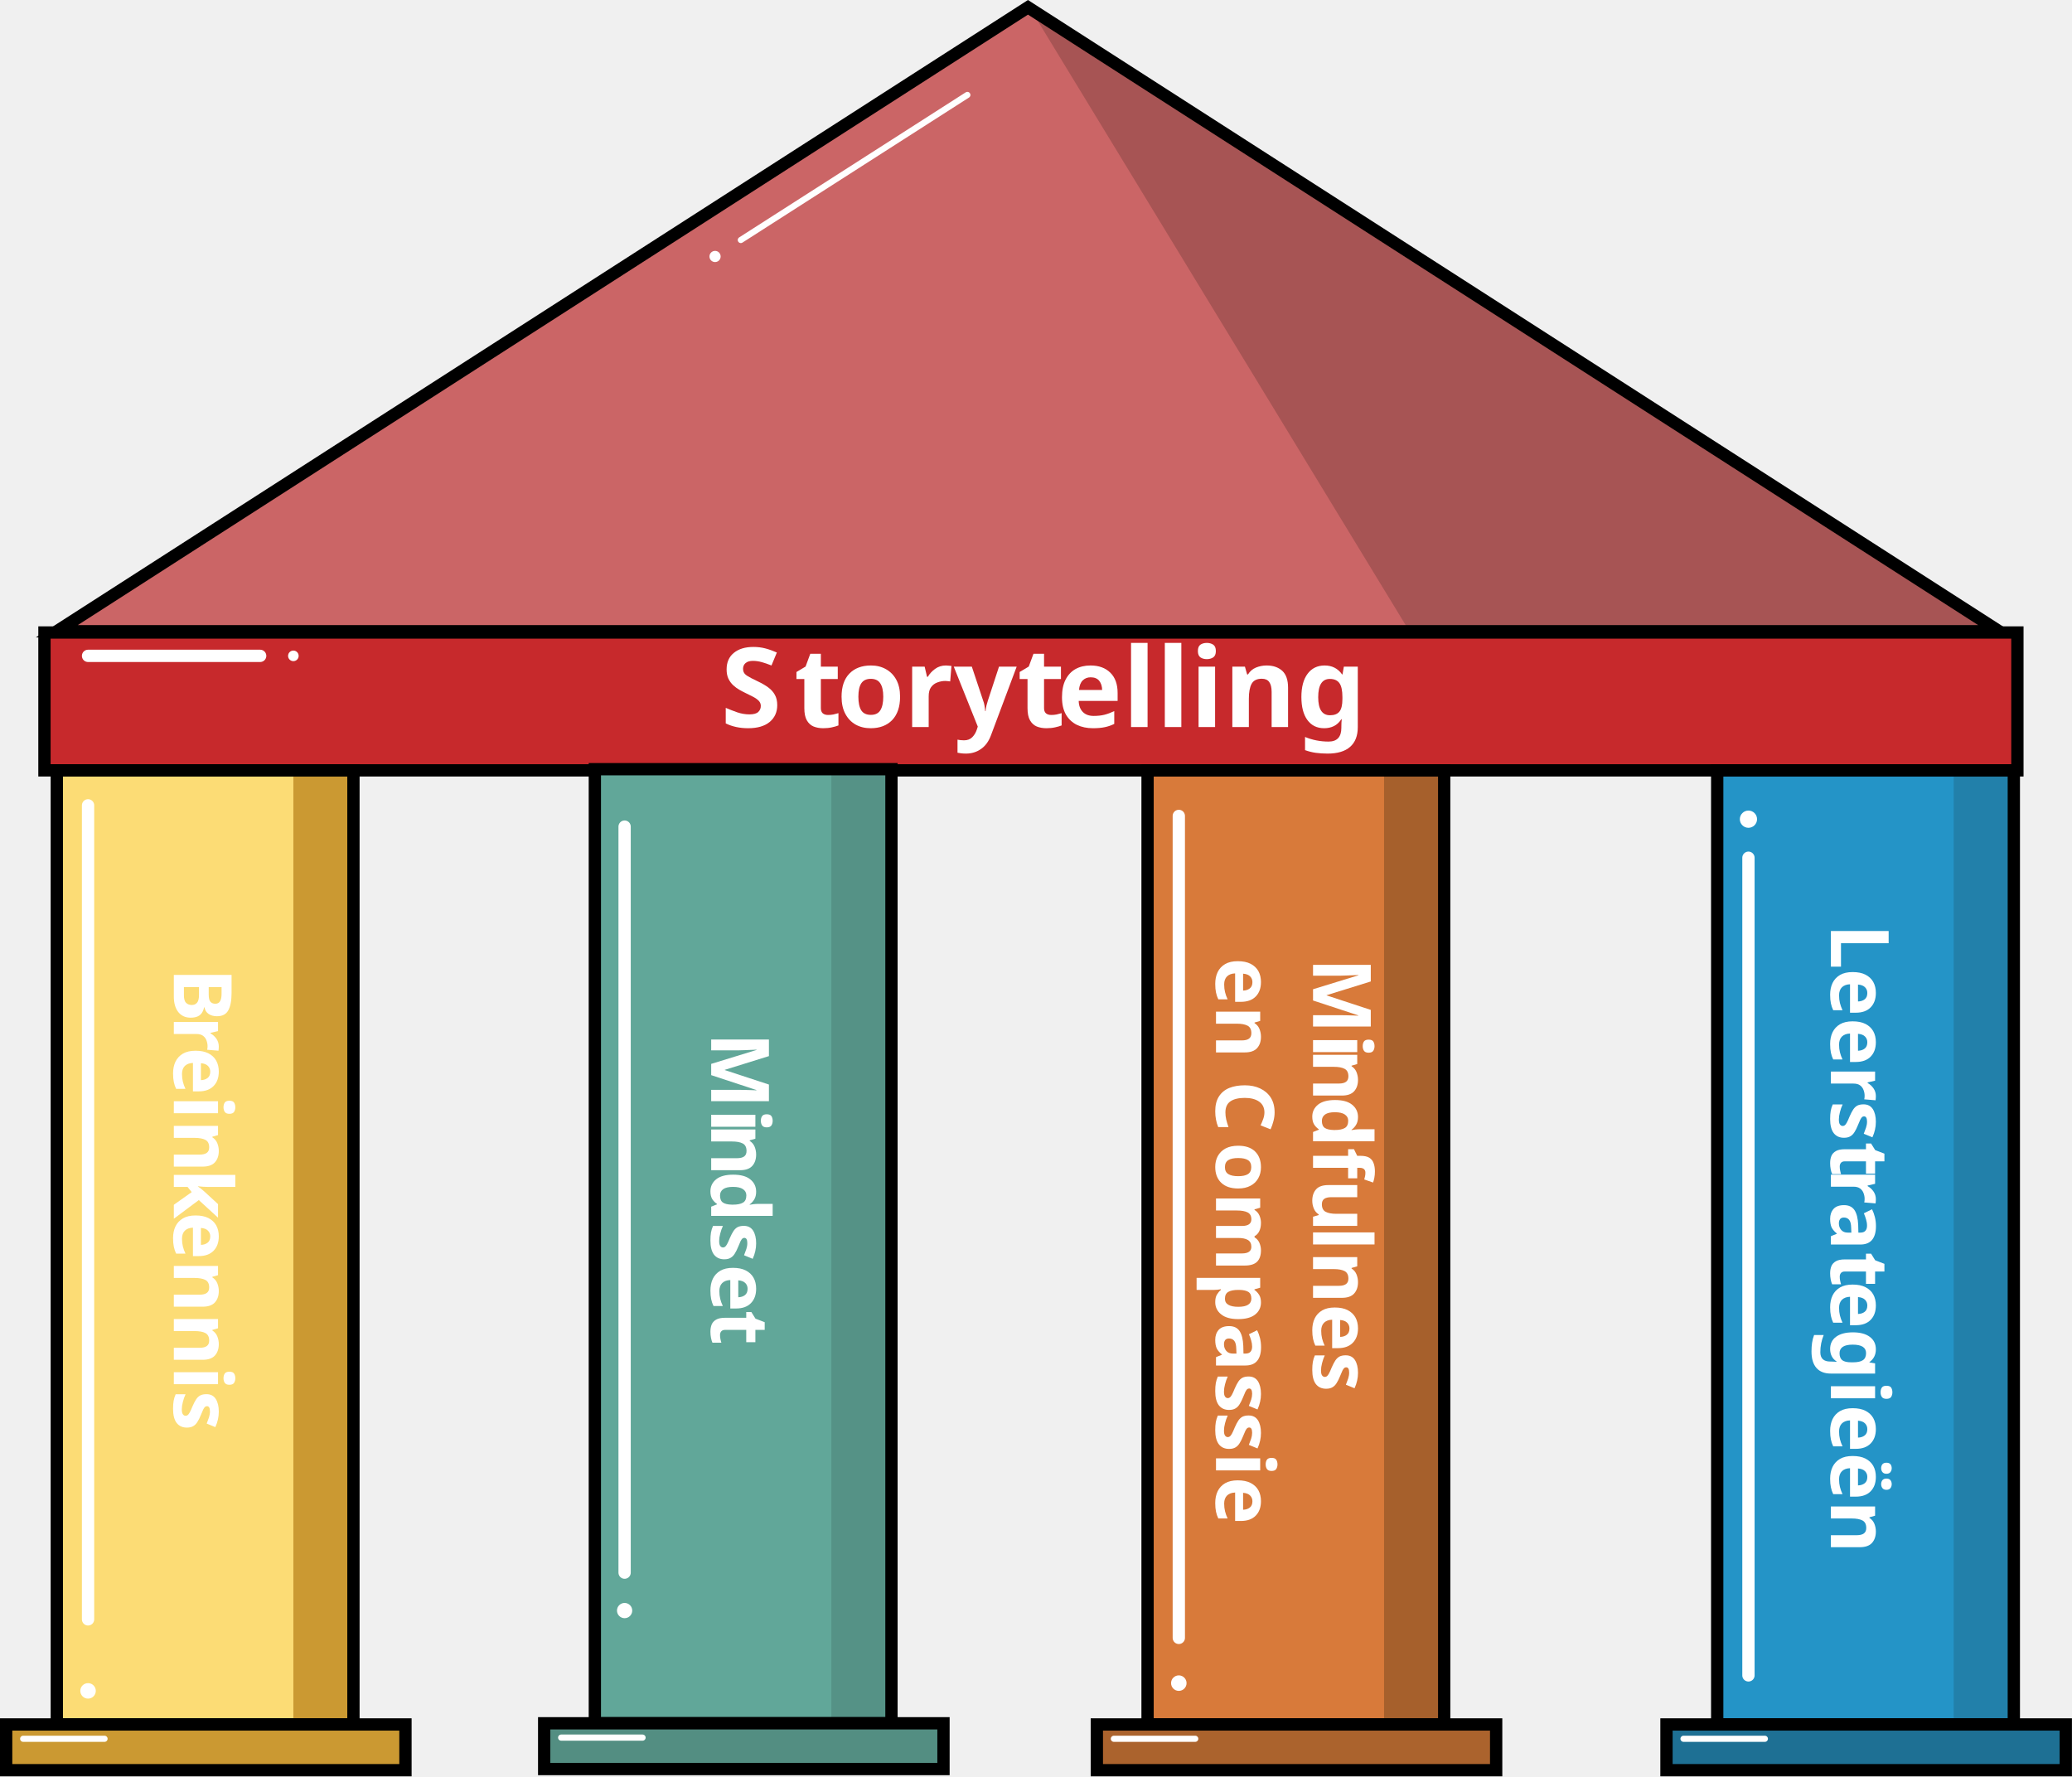
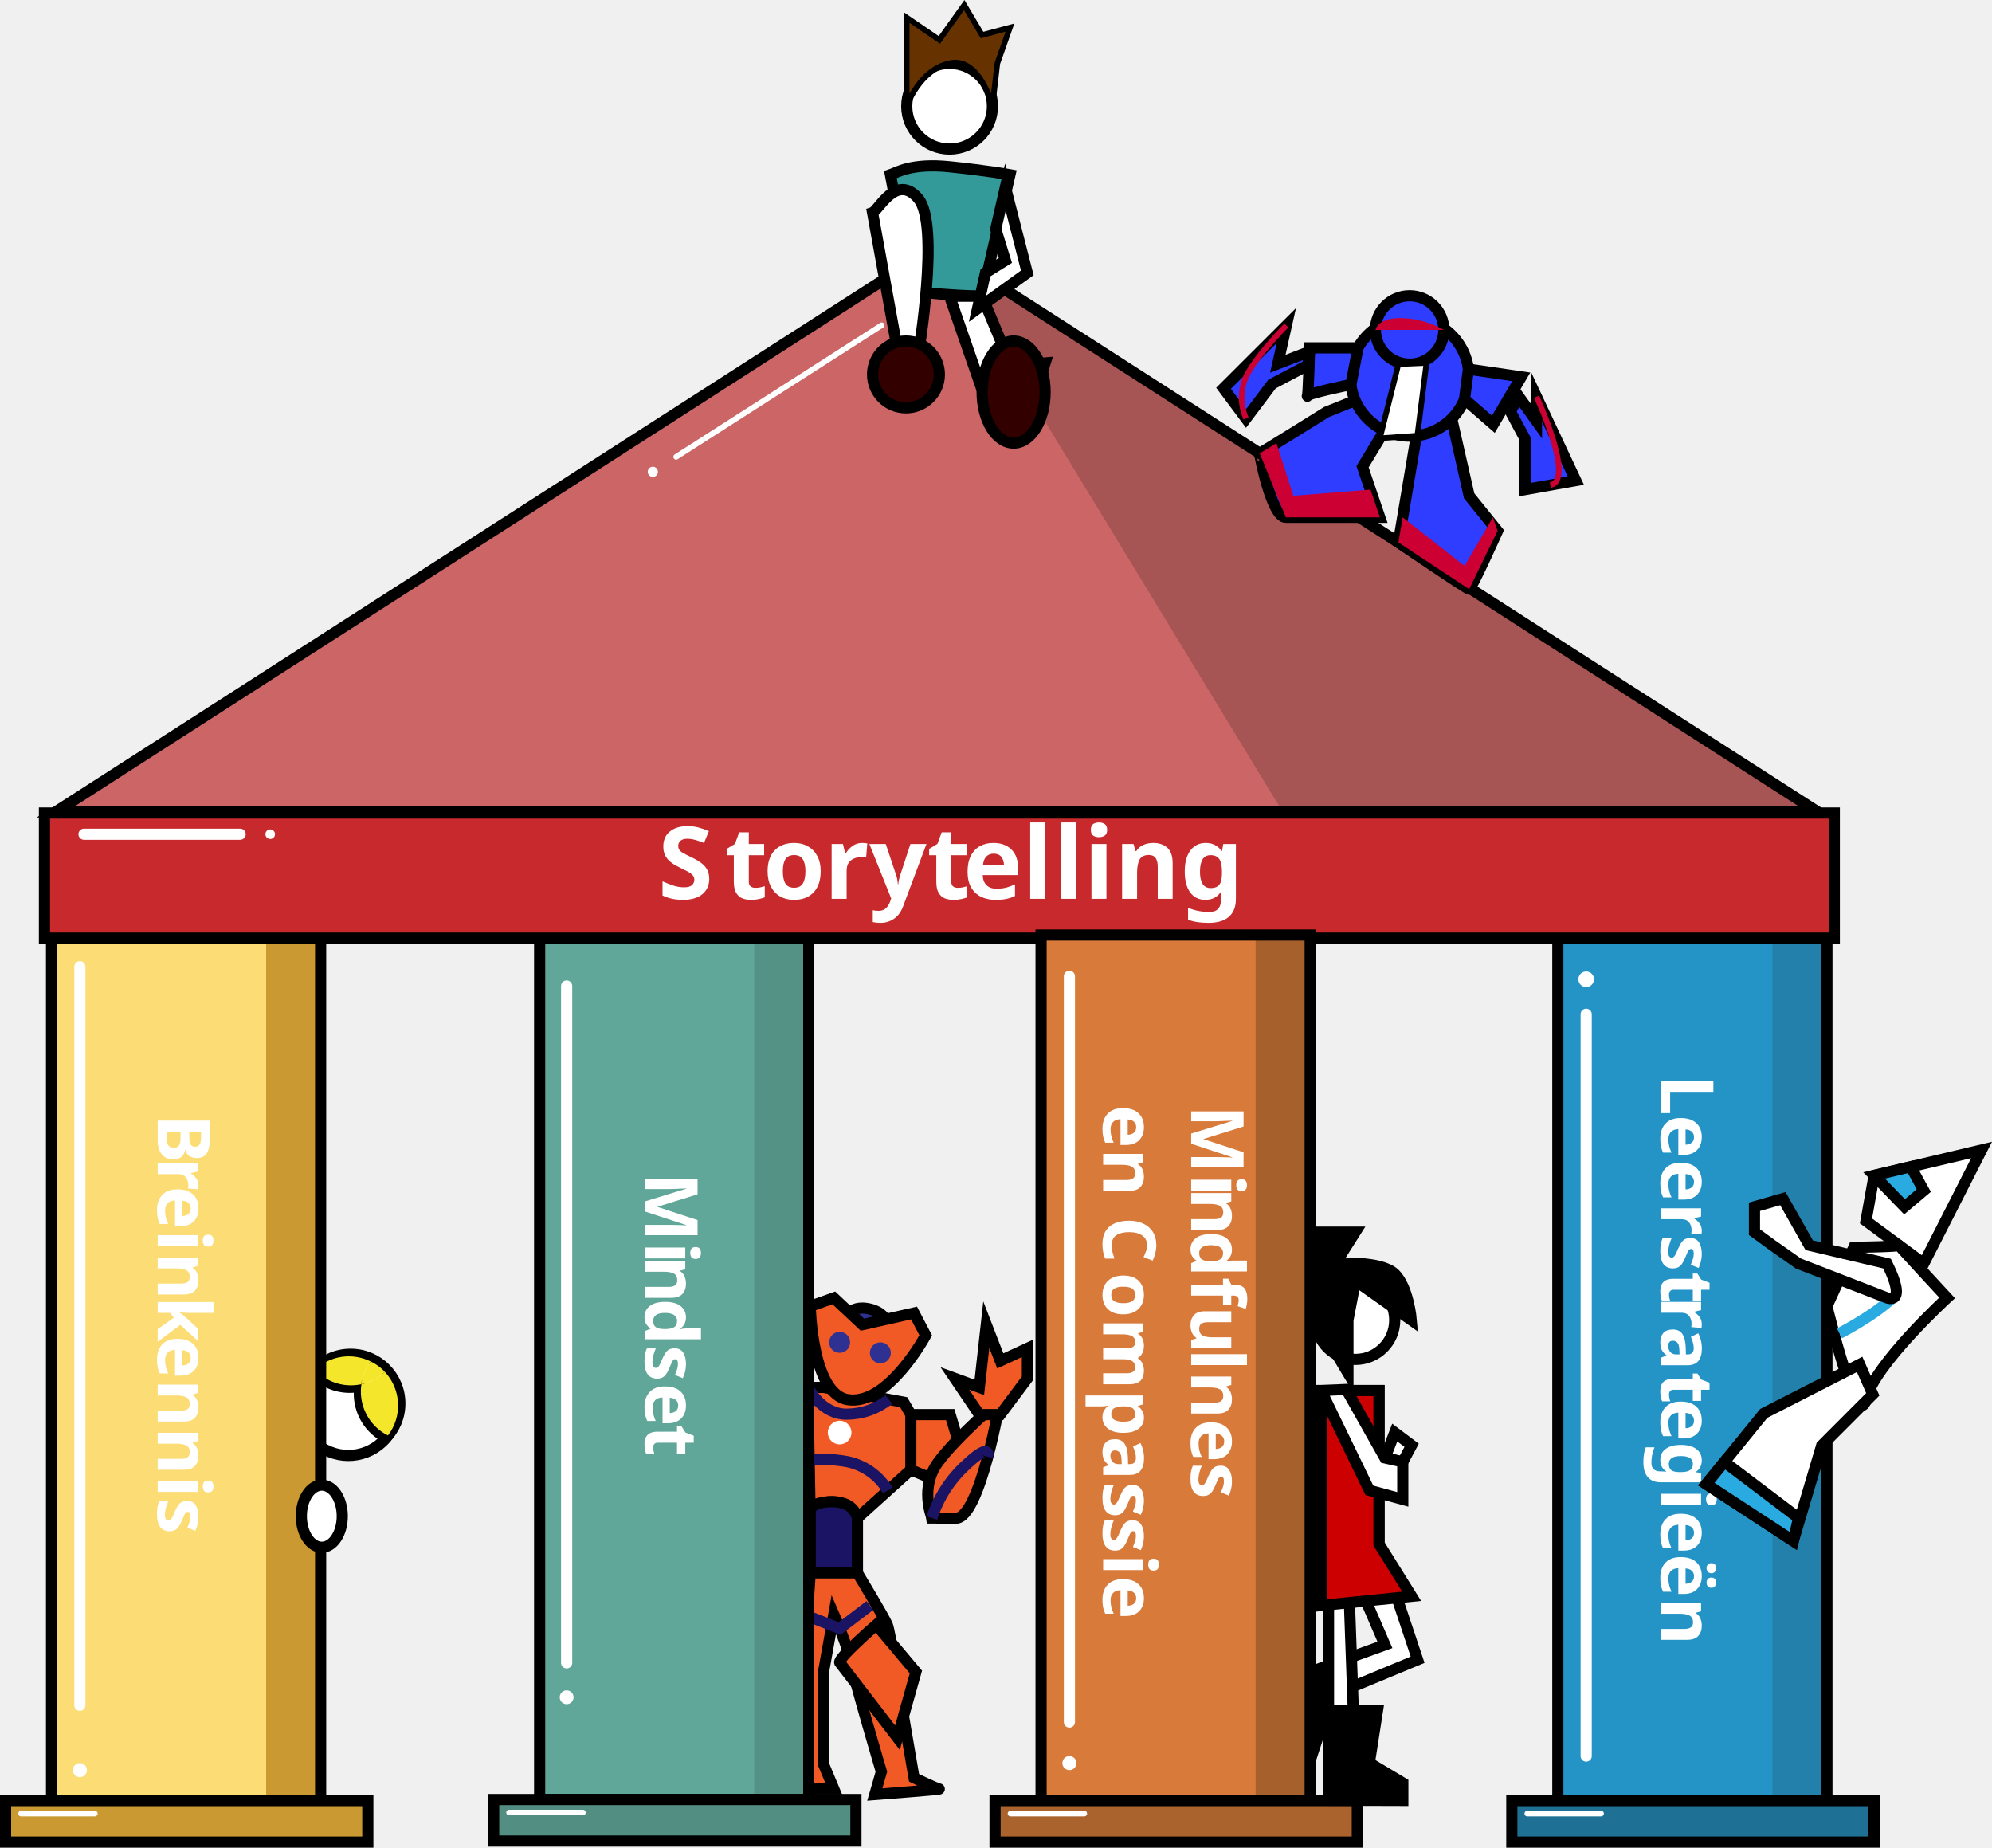
- <svg xmlns="http://www.w3.org/2000/svg" viewBox="0 0 336.97 288.88">
+ <svg xmlns="http://www.w3.org/2000/svg" viewBox="0 0 357.1 331.2">
  <defs>
-     <style>.cls-1{fill:#9f2321;}.cls-2{fill:#cb6566;}.cls-3{fill:#a75454;}.cls-4{fill:#c7292c;}.cls-5,.cls-6,.cls-7{fill:none;}.cls-19,.cls-22,.cls-27,.cls-34,.cls-5{stroke:#000;}.cls-19,.cls-22,.cls-27,.cls-34,.cls-5,.cls-6,.cls-7{stroke-miterlimit:10;}.cls-19,.cls-22,.cls-27,.cls-34,.cls-5,.cls-7{stroke-width:2px;}.cls-6,.cls-7{stroke:#fff;stroke-linecap:round;}.cls-14,.cls-8,.cls-9{fill:#fff;}.cls-9{font-size:18px;}.cls-14,.cls-9{font-family:Quicksand-Bold, Quicksand;font-weight:700;}.cls-10{letter-spacing:0em;}.cls-11{letter-spacing:-0.02em;}.cls-12{letter-spacing:-0.02em;}.cls-13{letter-spacing:-0.04em;}.cls-14{font-size:13.15px;}.cls-15{letter-spacing:-0.05em;}.cls-16{letter-spacing:-0.02em;}.cls-17{fill:#fcdc75;}.cls-18,.cls-19{fill:#cb9932;}.cls-20{fill:#61a799;}.cls-21{fill:#559286;}.cls-22{fill:#538e82;}.cls-23{letter-spacing:-0.02em;}.cls-24{letter-spacing:-0.04em;}.cls-25{fill:#d87a3a;}.cls-26{fill:#a6602c;}.cls-27{fill:#ab632d;}.cls-28{letter-spacing:-0.03em;}.cls-29{letter-spacing:0em;}.cls-30{letter-spacing:-0.01em;}.cls-31{letter-spacing:-0.01em;}.cls-32{fill:#2494c7;}.cls-33{fill:#2280aa;}.cls-34{fill:#1e7094;}.cls-35{letter-spacing:-0.02em;}.cls-36{letter-spacing:0.01em;}.cls-37{letter-spacing:-0.07em;}.cls-38{letter-spacing:-0.04em;}</style>
+     <style>.cls-1,.cls-12,.cls-3,.cls-36,.cls-45{fill:#fff;}.cls-1,.cls-15,.cls-21,.cls-23,.cls-24,.cls-26,.cls-29,.cls-41,.cls-42,.cls-45,.cls-46,.cls-47,.cls-50,.cls-54,.cls-55,.cls-8,.cls-9{stroke:#000;}.cls-1,.cls-10,.cls-11,.cls-15,.cls-21,.cls-22,.cls-23,.cls-24,.cls-25,.cls-26,.cls-29,.cls-41,.cls-42,.cls-44,.cls-45,.cls-46,.cls-47,.cls-50,.cls-54,.cls-55,.cls-8,.cls-9{stroke-miterlimit:10;}.cls-1,.cls-11,.cls-15,.cls-21,.cls-22,.cls-23,.cls-24,.cls-25,.cls-26,.cls-29,.cls-41,.cls-42,.cls-47,.cls-50,.cls-54,.cls-55,.cls-8,.cls-9{stroke-width:2px;}.cls-2{fill:#f4e72b;}.cls-3{font-size:13.15px;}.cls-3,.cls-36{font-family:Quicksand-Bold, Quicksand;font-weight:700;}.cls-4{letter-spacing:-0.05em;}.cls-5{letter-spacing:-0.02em;}.cls-6{fill:#fcdc75;}.cls-7,.cls-9{fill:#cb9932;}.cls-10,.cls-11,.cls-22,.cls-25,.cls-44,.cls-8{fill:none;}.cls-10,.cls-11{stroke:#fff;stroke-linecap:round;}.cls-13{fill:#2494c7;}.cls-14{fill:#2280aa;}.cls-15{fill:#1e7094;}.cls-16{letter-spacing:-0.01em;}.cls-17{letter-spacing:-0.02em;}.cls-18{letter-spacing:0.01em;}.cls-19{letter-spacing:-0.07em;}.cls-20{letter-spacing:-0.04em;}.cls-21{fill:#29abe2;}.cls-22{stroke:#29abe2;}.cls-23,.cls-32{fill:#2e3192;}.cls-24{fill:#f15a24;}.cls-25{stroke:#1b1464;}.cls-26{fill:#1b1464;}.cls-27{fill:#61a799;}.cls-28{fill:#559286;}.cls-29{fill:#538e82;}.cls-30{letter-spacing:-0.02em;}.cls-31{letter-spacing:-0.04em;}.cls-33{fill:#cb6566;}.cls-34{fill:#a75454;}.cls-35{fill:#c7292c;}.cls-36{font-size:18px;}.cls-37{letter-spacing:0em;}.cls-38{letter-spacing:-0.02em;}.cls-39{letter-spacing:-0.02em;}.cls-40{letter-spacing:-0.04em;}.cls-41{fill:#399;}.cls-42{fill:#2e3dff;}.cls-43{fill:#c03;}.cls-44{stroke:#c03;}.cls-46{fill:#630;}.cls-47{fill:#300;}.cls-48{fill:#d87a3a;}.cls-49{fill:#a6602c;}.cls-50{fill:#ab632d;}.cls-51{letter-spacing:-0.03em;}.cls-52{letter-spacing:0em;}.cls-53{letter-spacing:-0.01em;}.cls-55{fill:#c00;}</style>
  </defs>
  <g id="Layer_2" data-name="Layer 2">
    <g id="Layer_1-2" data-name="Layer 1">
-       <rect class="cls-1" x="6.77" y="120.34" width="321.32" height="4.94" />
-       <polygon class="cls-2" points="325.37 103.05 167.43 1.58 9.49 103.05 325.37 103.05" />
-       <polygon class="cls-3" points="325.6 103.05 167.66 1.58 229.45 103.05 325.6 103.05" />
-       <rect class="cls-4" x="6.77" y="102.41" width="321.32" height="22.88" />
-       <rect class="cls-5" x="7.23" y="102.86" width="320.86" height="22.42" />
-       <polygon class="cls-5" points="325.12 102.66 167.18 1.19 9.24 102.66 325.12 102.66" />
-       <line class="cls-6" x1="120.48" y1="39.03" x2="157.32" y2="15.44" />
-       <line class="cls-7" x1="14.32" y1="106.66" x2="42.31" y2="106.66" />
-       <circle class="cls-8" cx="47.71" cy="106.66" r="0.86" />
-       <circle class="cls-8" cx="116.29" cy="41.71" r="0.91" />
-       <text class="cls-9" transform="translate(117.2 118.24)">
-         <tspan class="cls-10">S</tspan>
-         <tspan class="cls-11" x="11.92" y="0">t</tspan>
-         <tspan class="cls-12" x="18.85" y="0">o</tspan>
+       <circle class="cls-1" cx="62.85" cy="251.57" r="8.83" />
+       <path class="cls-1" d="M64.52,248.47a8.8,8.8,0,0,1-7.38-1.76,8.07,8.07,0,0,1-.9-.85,7.7,7.7,0,0,0-.83.88,8.83,8.83,0,0,0,13.74,11.08l.12-.16a9.1,9.1,0,0,1-1.57-1A8.8,8.8,0,0,1,64.52,248.47Z" />
+       <path class="cls-2" d="M64.74,248.12a8.8,8.8,0,0,1,1.74-4.07,8.84,8.84,0,0,0-10,1.46,9,9,0,0,0,.9.85A8.78,8.78,0,0,0,64.74,248.12Z" />
+       <path class="cls-2" d="M69,245.91a8.73,8.73,0,0,1-4.21,2.21,8.82,8.82,0,0,0,3.19,8.18,8.22,8.22,0,0,0,1.57,1A8.83,8.83,0,0,0,69,245.91Z" />
+       <path class="cls-2" d="M66.48,244.05a8.8,8.8,0,0,0-1.74,4.07A8.73,8.73,0,0,0,69,245.91a10.38,10.38,0,0,0-.9-.85A9.5,9.5,0,0,0,66.48,244.05Z" />
+       <text class="cls-3" transform="translate(28.27 201.45) rotate(90)">B<tspan class="cls-4" x="7.81" y="0">r</tspan>
+         <tspan x="12.92" y="0">ein</tspan>
+         <tspan class="cls-5" x="32.68" y="0">k</tspan>
+         <tspan x="39.71" y="0">ennis</tspan>
+       </text>
+       <rect class="cls-6" x="9.24" y="167.6" width="48.24" height="155.15" />
+       <rect class="cls-7" x="47.71" y="168.41" width="9.37" height="153.54" />
+       <rect class="cls-8" x="9.24" y="167.6" width="48.24" height="155.15" />
+       <rect class="cls-9" x="1" y="322.75" width="64.94" height="7.44" />
+       <line class="cls-10" x1="3.77" y1="325.08" x2="17" y2="325.08" />
+       <line class="cls-11" x1="14.32" y1="173.28" x2="14.32" y2="305.66" />
+       <circle class="cls-12" cx="14.32" cy="317.29" r="1.26" />
+       <text class="cls-3" transform="translate(28.27 199.67) rotate(90)">B<tspan class="cls-4" x="7.81" y="0">r</tspan>
+         <tspan x="12.92" y="0">ein</tspan>
+         <tspan class="cls-5" x="32.68" y="0">k</tspan>
+         <tspan x="39.71" y="0">ennis</tspan>
+       </text>
+       <ellipse class="cls-1" cx="57.69" cy="271.77" rx="3.67" ry="5.57" />
+       <rect class="cls-13" x="279.27" y="167.6" width="48.24" height="155.15" />
+       <rect class="cls-14" x="317.73" y="168.41" width="9.37" height="153.54" />
+       <rect class="cls-8" x="279.27" y="167.6" width="48.24" height="155.15" />
+       <rect class="cls-15" x="271.02" y="322.75" width="64.94" height="7.44" />
+       <line class="cls-10" x1="273.79" y1="325.08" x2="287.02" y2="325.08" />
+       <line class="cls-11" x1="284.35" y1="181.8" x2="284.35" y2="314.77" />
+       <circle class="cls-12" cx="284.35" cy="175.53" r="1.4" />
+       <text class="cls-3" transform="translate(297.76 192.54) rotate(90)">
+         <tspan class="cls-16">L</tspan>
+         <tspan x="7.27" y="0">e</tspan>
+         <tspan class="cls-17" x="15.28" y="0">e</tspan>
+         <tspan x="23.01" y="0">r</tspan>
+         <tspan class="cls-18" x="28.78" y="0">s</tspan>
+         <tspan class="cls-19" x="35.44" y="0">t</tspan>
+         <tspan class="cls-5" x="39.78" y="0">r</tspan>
+         <tspan x="45.22" y="0">a</tspan>
+         <tspan class="cls-20" x="53.36" y="0">t</tspan>
+         <tspan x="58.09" y="0">egieën</tspan>
+       </text>
+       <polygon class="cls-1" points="334.51 218.85 335.97 210.69 355.23 206.13 344.87 226.49 334.51 218.85" />
+       <polygon class="cls-21" points="344.87 213.4 341.42 216.31 335.97 210.69 342.53 209.13 344.87 213.4" />
+       <path class="cls-1" d="M332.33,223.58s8.43-.12,8.09-.37,8.63,9.43,8.63,9.43-13.08,12-14.54,18.21-7-16.71-7-16.71Z" />
+       <polygon class="cls-1" points="333.37 244.56 316.19 253.34 305.88 266.02 321.48 276.22 326.56 259.12 335.73 249.93 333.37 244.56" />
+       <polygon class="cls-21" points="309.12 262.04 322.41 272.1 321.48 276.22 305.88 266.02 309.12 262.04" />
+       <path class="cls-22" d="M329.76,239s6.21-3.19,9.5-6.38" />
+       <path class="cls-1" d="M338.28,226.49l-13.95-3.29-4.72-8.35-5.09,1.46v4.55l3.21,2.34,4.68,3.29,15.87,6.15S342.05,234.12,338.28,226.49Z" />
+       <path class="cls-23" d="M150.52,249.22s-3.05-16.63,5.42-14.58c8.64,2.09-2.54,15.84-2.54,15.84Z" />
+       <path class="cls-24" d="M147.62,248.68,162,251.34l5.06,8.71L153.71,272.1s-1.83-2.93-4.49-2.93a5.26,5.26,0,0,0-4,1.6l-.41-22.09Z" />
+       <path class="cls-24" d="M145.25,234.14l4.23-1.5,5.12,4.8,9.26-2.09,2.09,4s-6.79,12.7-14,11.53C145.52,249.79,145.25,234.14,145.25,234.14Z" />
+       <path class="cls-25" d="M144.84,248.68s2.4,4.95,7.08,4.8a12.13,12.13,0,0,0,7.41-2.63" />
+       <polygon class="cls-24" points="163.28 253.56 170.34 253.56 173.05 262.7 165.95 264.58 163.28 263.46 163.28 253.56" />
+       <path class="cls-26" d="M153.71,272.1v9.84h-8.46V270.77s0-1.6,4-1.6S153.71,272.1,153.71,272.1Z" />
+       <path class="cls-24" d="M145.25,281.94h8.46s4.83,8,5.36,9.32,2.13,11.91,2.13,11.91l2.66,15.5s4,1.93,4.52,2-11.56,1-11.56,1l1.18-4.1s-4.79-16.14-5.32-19.11-3.2-9.09-3.2-9.09l-1.86,10.37v16.47l1.86,4.46h-6.91Z" />
+       <polyline class="cls-25" points="145.25 289.84 150.52 291.91 155.94 287.78" />
+       <path class="cls-24" d="M150.53,298c-.28-.83,6.56-6.76,6.56-6.76l7.1,8.46-3.31,11.78Z" />
+       <path class="cls-24" d="M167.05,272.1c-.05-.42-2.22-5.43,1.12-10s11.15-11.22,11.15-11.22-3.61,21.25-7.94,21.25Z" />
+       <polygon class="cls-24" points="175.56 253.56 171.17 247.07 175.56 248.68 176.81 237.44 179.32 243.93 184.18 241.69 184.18 247.07 179.32 253.56 175.56 253.56" />
+       <path class="cls-25" d="M142.57,262a26.06,26.06,0,0,1,9.35,0,11.1,11.1,0,0,1,7.23,5.15" />
+       <rect class="cls-27" x="96.74" y="167.41" width="48.24" height="155.15" />
+       <rect class="cls-28" x="135.2" y="168.22" width="9.37" height="153.54" />
+       <rect class="cls-8" x="96.74" y="167.41" width="48.24" height="155.15" />
+       <rect class="cls-29" x="88.5" y="322.56" width="64.94" height="7.44" />
+       <line class="cls-10" x1="91.26" y1="324.89" x2="104.5" y2="324.89" />
+       <line class="cls-11" x1="101.58" y1="176.74" x2="101.58" y2="298.06" />
+       <circle class="cls-12" cx="101.58" cy="304.23" r="1.24" />
+       <text class="cls-3" transform="translate(115.66 210.18) rotate(90)">Mi<tspan class="cls-30" x="14.79" y="0">n</tspan>
+         <tspan x="22.58" y="0">ds</tspan>
+         <tspan class="cls-31" x="37.73" y="0">e</tspan>
+         <tspan x="45.21" y="0">t</tspan>
+       </text>
+       <path class="cls-25" d="M167.05,272.1a22,22,0,0,1,6-9.4c4.76-4.53,4-1.59,4-1.59" />
+       <circle class="cls-12" cx="150.52" cy="256.78" r="2.12" />
+       <circle class="cls-32" cx="150.52" cy="240.61" r="1.88" />
+       <circle class="cls-32" cx="157.82" cy="242.49" r="1.88" />
+       <polygon class="cls-33" points="326.11 145.92 168.17 44.45 10.23 145.92 326.11 145.92" />
+       <polygon class="cls-34" points="326.34 145.92 168.4 44.45 230.19 145.92 326.34 145.92" />
+       <rect class="cls-35" x="7.51" y="145.27" width="321.32" height="22.88" />
+       <rect class="cls-8" x="7.97" y="145.73" width="320.86" height="22.42" />
+       <polygon class="cls-8" points="325.86 145.53 167.92 44.05 9.98 145.53 325.86 145.53" />
+       <line class="cls-10" x1="158.05" y1="58.3" x2="121.21" y2="81.89" />
+       <line class="cls-11" x1="15.06" y1="149.53" x2="43.05" y2="149.53" />
+       <circle class="cls-12" cx="48.44" cy="149.53" r="0.86" />
+       <circle class="cls-12" cx="117.03" cy="84.57" r="0.91" />
+       <text class="cls-36" transform="translate(117.94 161.11)">
+         <tspan class="cls-37">S</tspan>
+         <tspan class="cls-38" x="11.92" y="0">t</tspan>
+         <tspan class="cls-39" x="18.85" y="0">o</tspan>
        <tspan x="29.74" y="0">ry</tspan>
-         <tspan class="cls-13" x="48.22" y="0">t</tspan>
+         <tspan class="cls-40" x="48.22" y="0">t</tspan>
        <tspan x="54.7" y="0">elling</tspan>
      </text>
-       <text class="cls-14" transform="translate(28.27 159.14) rotate(90)">B<tspan class="cls-15" x="7.81" y="0">r</tspan>
-         <tspan x="12.92" y="0">ein</tspan>
-         <tspan class="cls-16" x="32.68" y="0">k</tspan>
-         <tspan x="39.71" y="0">ennis</tspan>
-       </text>
-       <rect class="cls-17" x="9.24" y="125.29" width="48.24" height="155.15" />
-       <rect class="cls-18" x="47.71" y="126.09" width="9.37" height="153.54" />
-       <rect class="cls-5" x="9.24" y="125.29" width="48.24" height="155.15" />
-       <rect class="cls-19" x="1" y="280.44" width="64.94" height="7.44" />
-       <line class="cls-6" x1="3.77" y1="282.77" x2="17" y2="282.77" />
-       <line class="cls-7" x1="14.32" y1="130.97" x2="14.32" y2="263.35" />
-       <circle class="cls-8" cx="14.32" cy="274.98" r="1.26" />
-       <text class="cls-14" transform="translate(28.27 157.36) rotate(90)">B<tspan class="cls-15" x="7.81" y="0">r</tspan>
-         <tspan x="12.92" y="0">ein</tspan>
-         <tspan class="cls-16" x="32.68" y="0">k</tspan>
-         <tspan x="39.71" y="0">ennis</tspan>
-       </text>
-       <rect class="cls-20" x="96.74" y="125.09" width="48.24" height="155.15" />
-       <rect class="cls-21" x="135.2" y="125.9" width="9.37" height="153.54" />
-       <rect class="cls-5" x="96.74" y="125.09" width="48.24" height="155.15" />
-       <rect class="cls-22" x="88.5" y="280.25" width="64.94" height="7.44" />
-       <line class="cls-6" x1="91.26" y1="282.58" x2="104.5" y2="282.58" />
-       <line class="cls-7" x1="101.58" y1="134.43" x2="101.58" y2="255.75" />
-       <circle class="cls-8" cx="101.58" cy="261.92" r="1.24" />
-       <text class="cls-14" transform="translate(115.66 167.86) rotate(90)">Mi<tspan class="cls-23" x="14.79" y="0">n</tspan>
-         <tspan x="22.58" y="0">ds</tspan>
-         <tspan class="cls-24" x="37.73" y="0">e</tspan>
-         <tspan x="45.21" y="0">t</tspan>
-       </text>
-       <rect class="cls-25" x="186.63" y="125.29" width="48.24" height="155.15" />
-       <rect class="cls-26" x="225.09" y="126.09" width="9.37" height="153.54" />
-       <rect class="cls-5" x="186.63" y="125.29" width="48.24" height="155.15" />
-       <rect class="cls-27" x="178.38" y="280.44" width="64.94" height="7.44" />
-       <line class="cls-6" x1="181.15" y1="282.77" x2="194.38" y2="282.77" />
-       <line class="cls-7" x1="191.71" y1="132.69" x2="191.71" y2="266.36" />
-       <circle class="cls-8" cx="191.71" cy="273.72" r="1.26" />
-       <text class="cls-14" transform="translate(213.54 155.72) rotate(90)">Mi<tspan class="cls-23" x="14.79" y="0">n</tspan>
+       <circle class="cls-1" cx="170.23" cy="19.04" r="7.68" />
+       <path class="cls-41" d="M159.63,31.32c1.07-.36,3.7-2.14,10.6-1.43s10.82,1.43,10.82,1.43l-5,21.78s-14.16-.36-13.51-1.79S159.63,31.32,159.63,31.32Z" />
+       <path class="cls-1" d="M156.42,38.1c1.07-.36,4.28-7.14,8.21-2.5s0,27.85,0,27.85l-3.23,2.14Z" />
+       <polygon class="cls-1" points="170.23 53.1 177.91 75.23 183.55 77.02 187.36 65.06 181.28 65.59 176.05 53.1 170.23 53.1" />
+       <polygon class="cls-1" points="180.23 33.55 184.16 48.91 175.23 55.34 176.66 48.91 180.23 46.68 178.5 41.07 180.23 33.55" />
+       <path class="cls-42" d="M247.17,70.1l-9.36,3.75s-11.93,7.44-12,7.41,2.1,11.47,4.68,11.47h16.86l-3.09-9.07,6.41-10.58Z" />
+       <path class="cls-42" d="M254.92,72.13l-4.23,25.1s12.27,8.35,12.68,8.38,5.09-10.43,5.09-10.43l-5.09-6.31-3.79-16.74Z" />
+       <circle class="cls-42" cx="252.7" cy="67.55" r="10.63" />
+       <circle class="cls-42" cx="252.7" cy="59.14" r="6.13" />
+       <path class="cls-42" d="M243.45,62.35h-8.68s-.24,9.12-.41,8.66,7.81-2.08,7.81-2.08Z" />
+       <polygon class="cls-42" points="263.24 66.17 262.54 71.55 267.71 76.05 272.72 67.55 263.24 66.17" />
+       <polygon class="cls-42" points="272.29 71.11 275.44 75.49 275.44 71.11 282.49 86.14 273.39 87.76 273.39 84 273.39 78.65 270.75 73.73 272.29 71.11" />
+       <polygon class="cls-42" points="234.77 63.01 229.07 65.2 230.6 58.36 219.34 69.6 223.37 75.02 228.03 68.84 234.46 65.45 234.77 63.01" />
+       <path class="cls-43" d="M246.57,59.14s.35-2.24,4.75-2.12a15.79,15.79,0,0,1,7.51,2.12" />
+       <polygon class="cls-43" points="225.83 81.26 230.51 92.73 247.37 92.73 245.68 87.76 231.86 88.87 228.83 79.44 225.83 81.26" />
+       <polygon class="cls-43" points="267.63 92.73 268.46 95.18 263.37 105.61 250.69 97.23 251.45 92.73 262.54 101.44 267.63 92.73" />
+       <path class="cls-44" d="M223.37,75a9.3,9.3,0,0,1,0-7.47c1.8-3.76,7.23-9.19,7.23-9.19" />
+       <path class="cls-44" d="M275.45,71.11s7,15,2.48,15.84" />
+       <polygon class="cls-45" points="250.69 65.27 247.37 78.56 254.08 78.09 255.72 65.06 250.69 65.27" />
+       <path class="cls-46" d="M162.54,19V3.15l5.86,4L172.85.91l3.2,5.37,5-1.34-2.26,6.42L177.91,19s-2.26-8.87-7.68-7.68S162.54,19,162.54,19Z" />
+       <circle class="cls-47" cx="162.41" cy="67.12" r="5.99" />
+       <ellipse class="cls-47" cx="181.71" cy="70.28" rx="5.65" ry="9.15" />
+       <rect class="cls-48" x="186.63" y="167.6" width="48.24" height="155.15" />
+       <rect class="cls-49" x="225.09" y="168.41" width="9.37" height="153.54" />
+       <rect class="cls-8" x="186.63" y="167.6" width="48.24" height="155.15" />
+       <rect class="cls-50" x="178.38" y="322.75" width="64.94" height="7.44" />
+       <line class="cls-10" x1="181.15" y1="325.08" x2="194.38" y2="325.08" />
+       <line class="cls-11" x1="191.71" y1="175" x2="191.71" y2="308.67" />
+       <circle class="cls-12" cx="191.71" cy="316.03" r="1.26" />
+       <text class="cls-3" transform="translate(213.54 198.03) rotate(90)">Mi<tspan class="cls-30" x="14.79" y="0">n</tspan>
        <tspan x="22.58" y="0">df</tspan>
-         <tspan class="cls-28" x="36.02" y="0">u</tspan>
-         <tspan class="cls-29" x="43.67" y="0">lnes</tspan>
+         <tspan class="cls-51" x="36.02" y="0">u</tspan>
+         <tspan class="cls-52" x="43.67" y="0">lnes</tspan>
        <tspan x="0" y="15.78">en </tspan>
-         <tspan class="cls-30" x="20.01" y="15.78">C</tspan>
+         <tspan class="cls-16" x="20.01" y="15.78">C</tspan>
        <tspan x="30.01" y="15.78">ompa</tspan>
-         <tspan class="cls-31" x="67.54" y="15.78">s</tspan>
+         <tspan class="cls-53" x="67.54" y="15.78">s</tspan>
        <tspan x="73.88" y="15.78">sie</tspan>
      </text>
-       <rect class="cls-32" x="279.27" y="125.29" width="48.24" height="155.15" />
-       <rect class="cls-33" x="317.73" y="126.09" width="9.37" height="153.54" />
-       <rect class="cls-5" x="279.27" y="125.29" width="48.24" height="155.15" />
-       <rect class="cls-34" x="271.02" y="280.44" width="64.94" height="7.44" />
-       <line class="cls-6" x1="273.79" y1="282.77" x2="287.02" y2="282.77" />
-       <line class="cls-7" x1="284.35" y1="139.49" x2="284.35" y2="272.46" />
-       <circle class="cls-8" cx="284.35" cy="133.22" r="1.4" />
-       <text class="cls-14" transform="translate(297.76 150.22) rotate(90)">
-         <tspan class="cls-30">L</tspan>
-         <tspan x="7.27" y="0">e</tspan>
-         <tspan class="cls-35" x="15.28" y="0">e</tspan>
-         <tspan x="23.01" y="0">r</tspan>
-         <tspan class="cls-36" x="28.78" y="0">s</tspan>
-         <tspan class="cls-37" x="35.44" y="0">t</tspan>
-         <tspan class="cls-16" x="39.78" y="0">r</tspan>
-         <tspan x="45.22" y="0">a</tspan>
-         <tspan class="cls-38" x="53.36" y="0">t</tspan>
-         <tspan x="58.09" y="0">egieën</tspan>
-       </text>
+       <circle class="cls-1" cx="242.98" cy="236.62" r="7.05" />
+       <polygon class="cls-1" points="236.83 249.25 247.21 249.25 247.21 276.74 254.13 297.5 238.69 303.91 236.83 309.6 236.83 298.99 248.27 294.84 241.62 279.42 238.16 278.26 236.83 249.25" />
+       <polygon class="cls-1" points="238.16 278.26 238.16 322.68 248.27 322.68 242.98 316.96 241.62 279.42 238.16 278.26" />
+       <polygon class="cls-1" points="248.27 261.33 250.03 256.78 253.06 259.06 251.47 262.04 248.27 261.33" />
+       <path class="cls-54" d="M243,229.57l-1.36,7.05v9.48l-5.69-9.48V220.86h7l-3.53,5.59s8.08-.54,10.58,1.86,3,8.31,3,8.31Z" />
+       <polygon class="cls-55" points="236.83 249.25 236.83 287.78 253.06 286.13 247.21 276.74 247.21 249.25 236.83 249.25" />
+       <polygon class="cls-1" points="236.83 249.25 241.35 249.05 248.27 261.33 251.47 262.04 251.47 268.76 245.48 267.13 236.83 249.25" />
+       <path class="cls-54" d="M238.16,322.68v-16h8.77L245.48,316l6,3.59v3.13Z" />
    </g>
  </g>
</svg>
